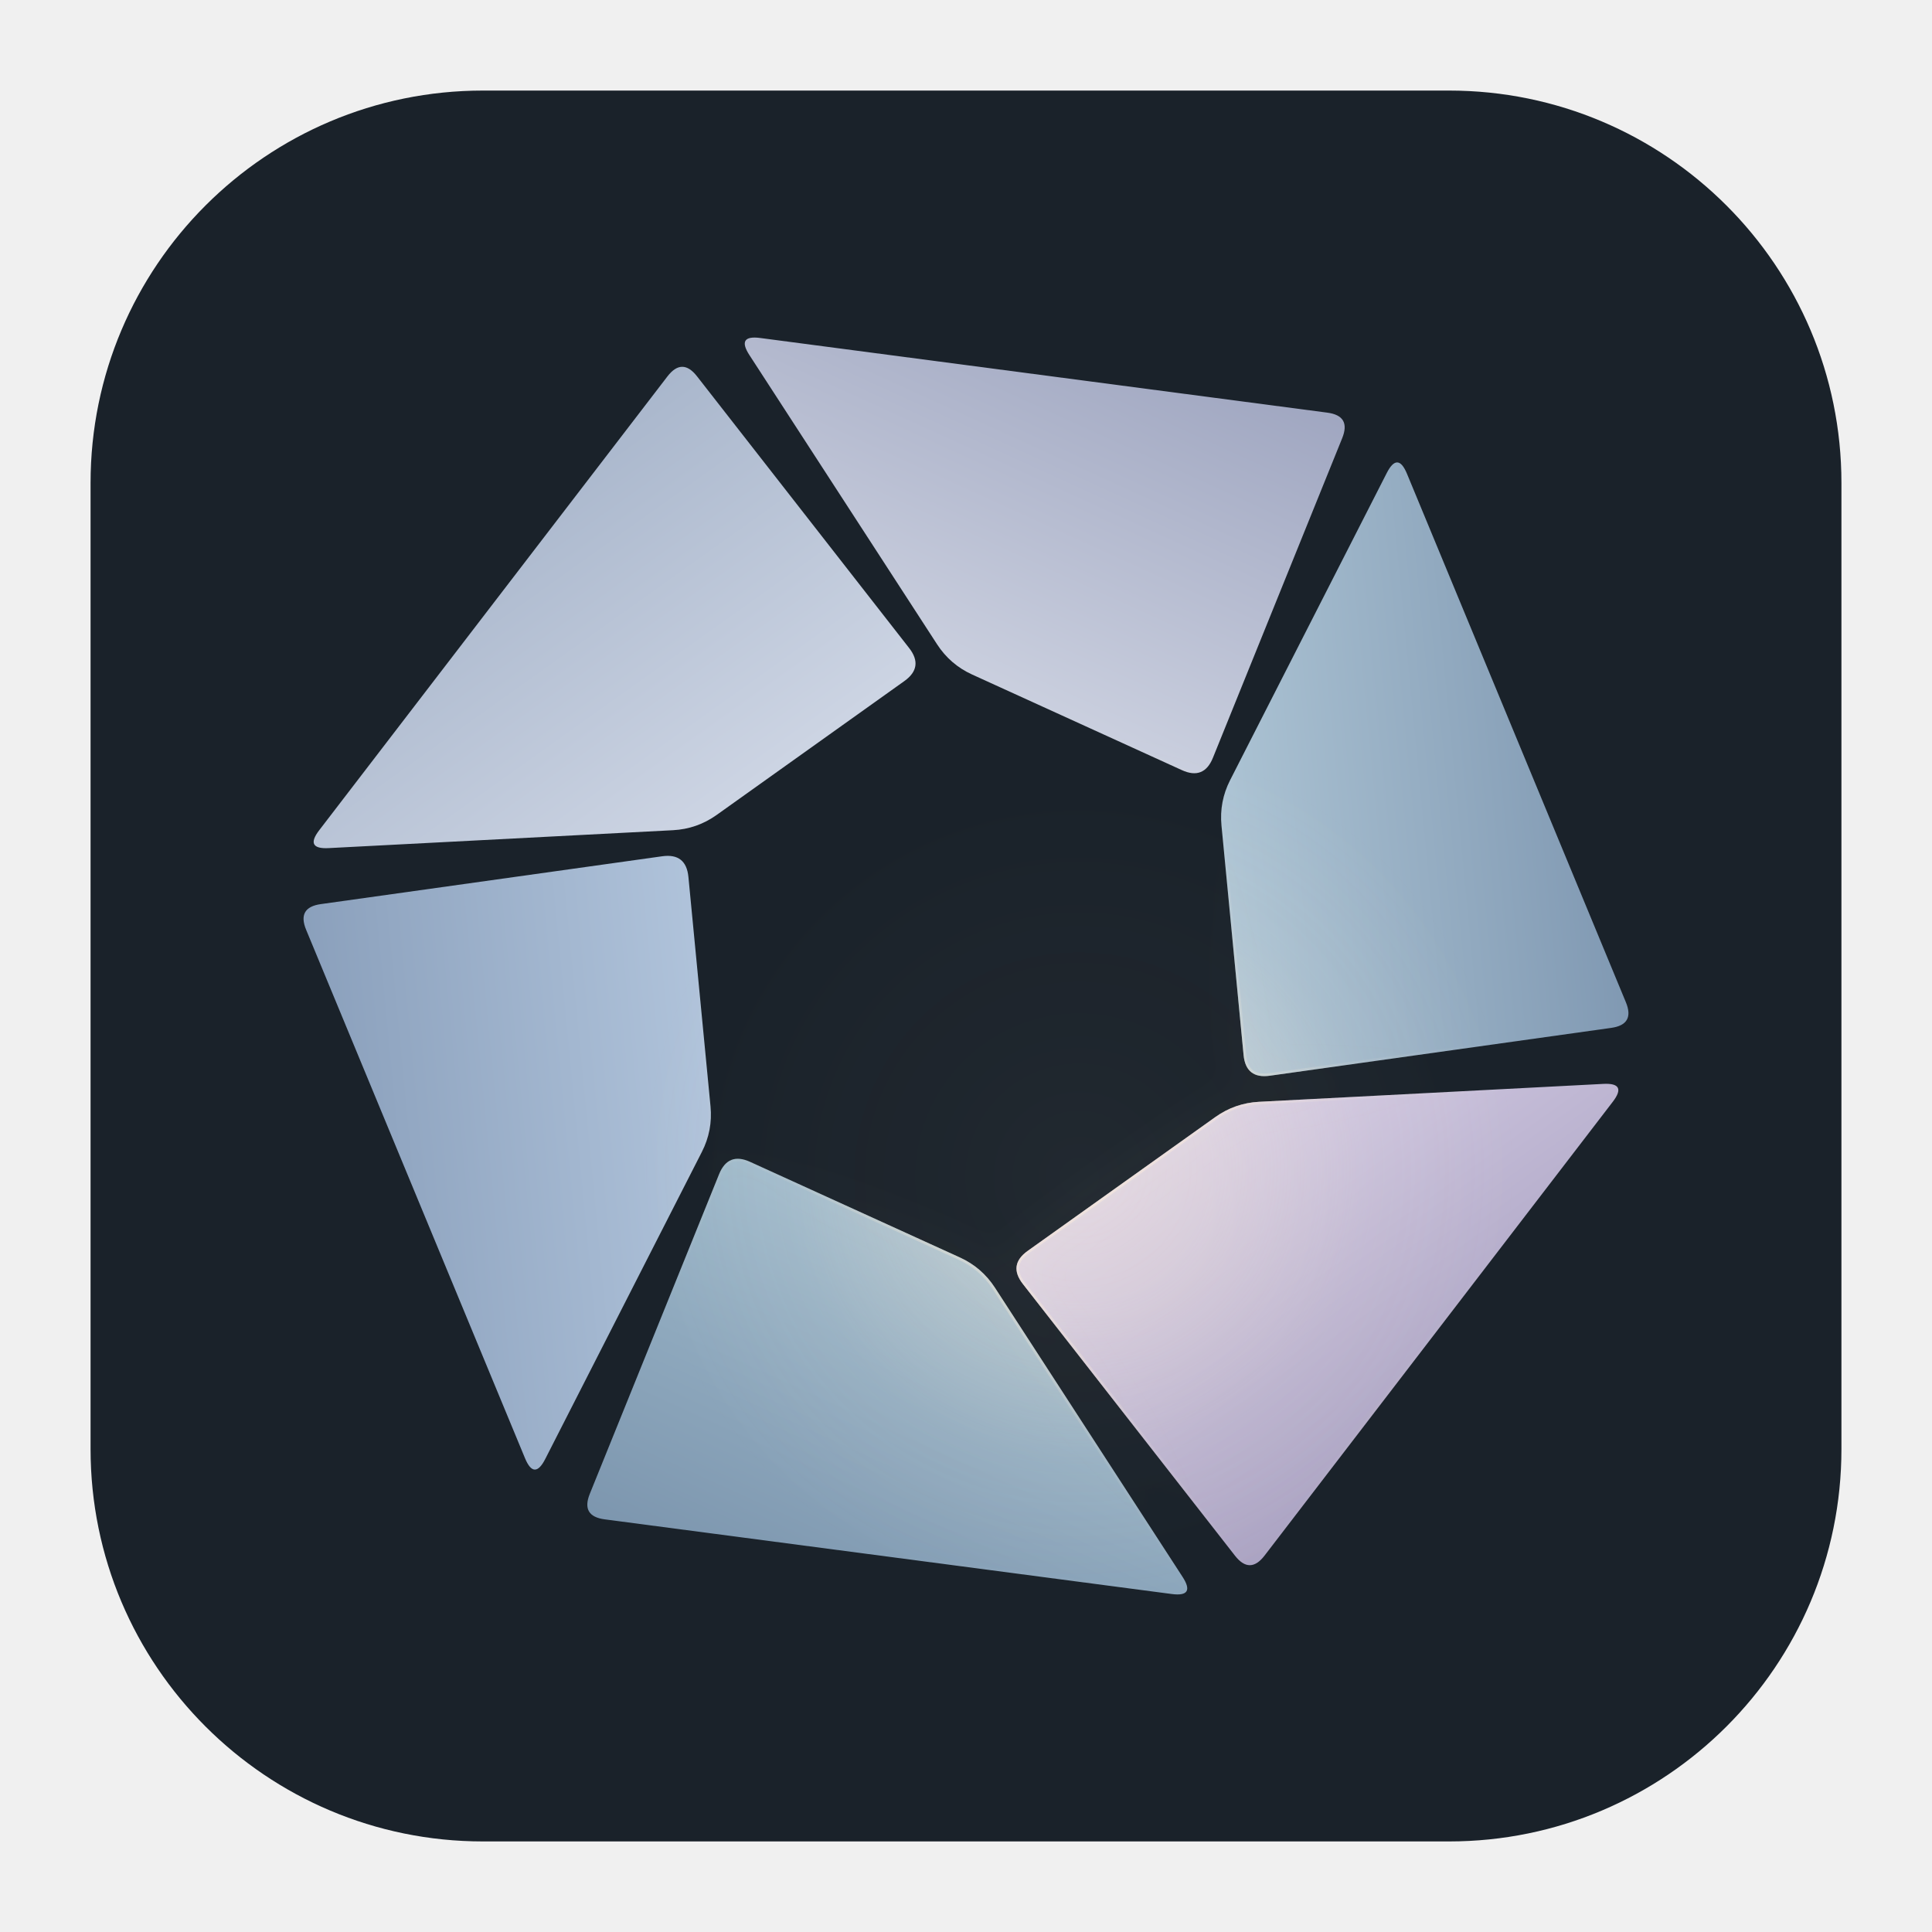
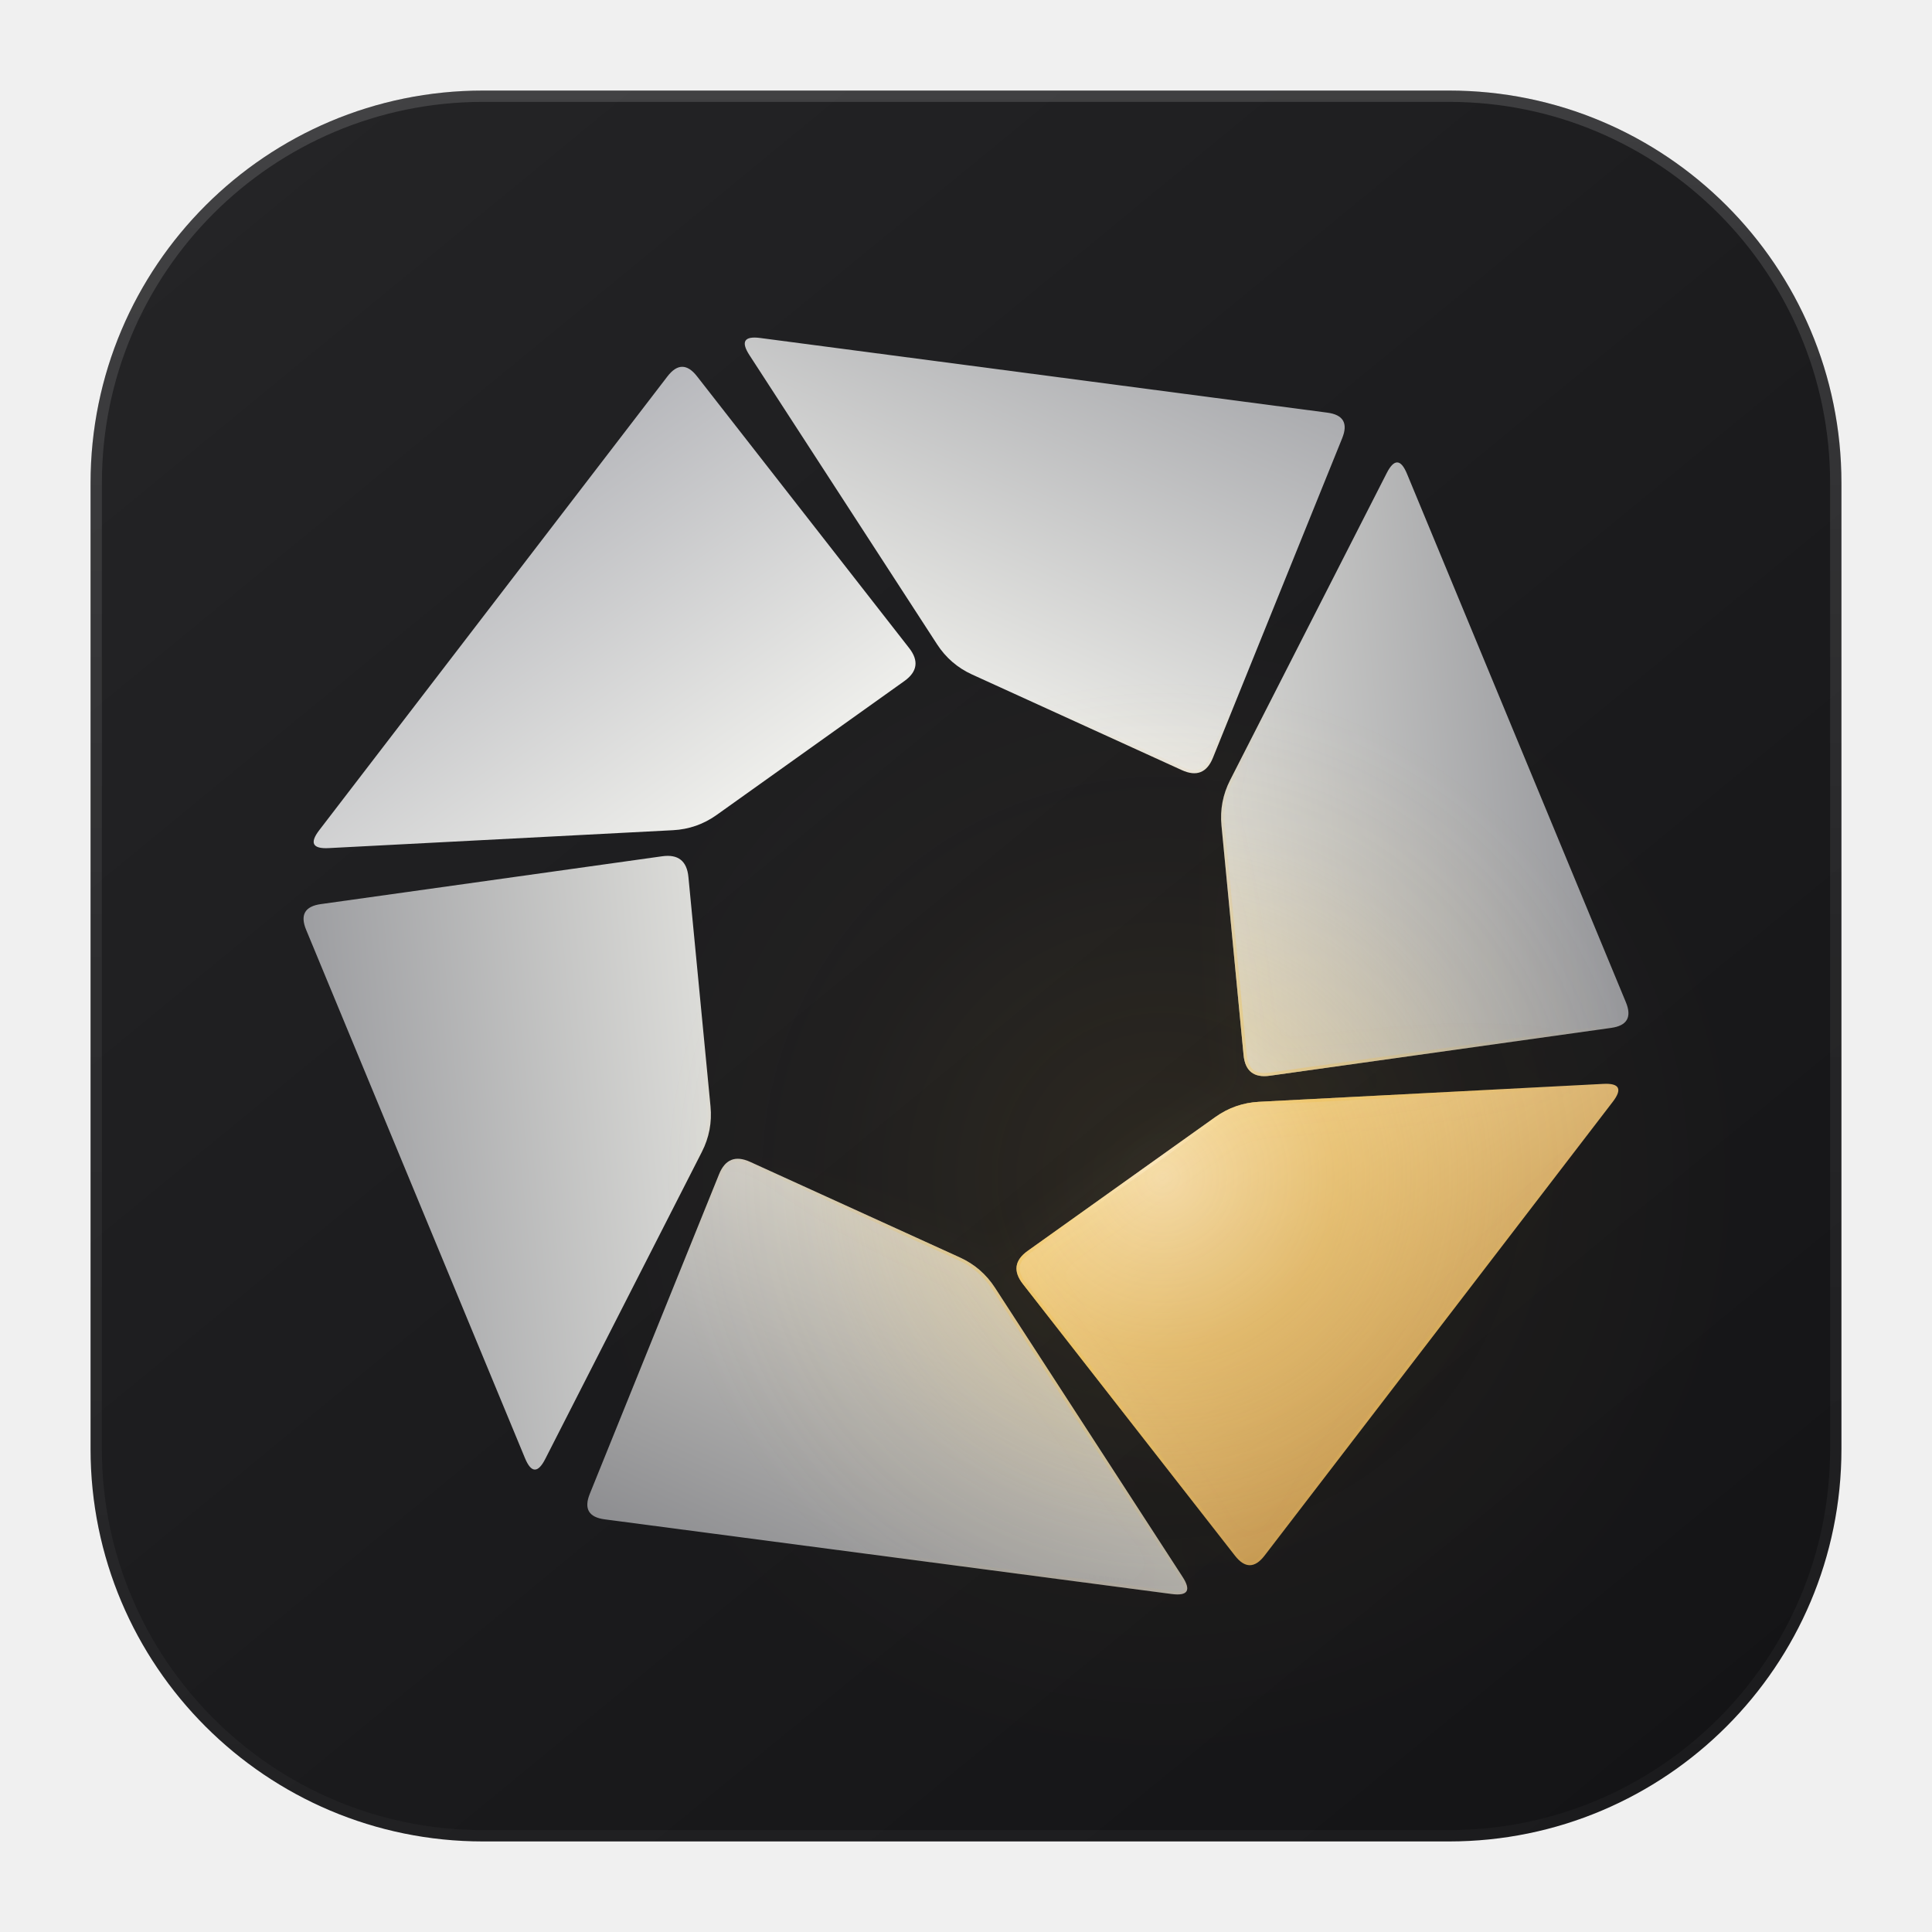
<svg xmlns="http://www.w3.org/2000/svg" width="256" height="256" viewBox="0 0 256 256">
  <defs>
    <clipPath id="plate-clip">
      <rect x="12" y="12" width="232" height="232" rx="52" />
    </clipPath>
    <clipPath id="blades-clip">
      <path d="M 99.302,47.052 Q 97.560,44.367 100.733,44.785 L 175.876,54.678 Q 179.048,55.095 177.848,58.062 L 160.720,100.407 Q 159.520,103.374 156.609,102.047 L 128.818,89.382 Q 125.907,88.055 124.165,85.370 L 99.302,47.052 Z" fill="white" />
      <path d="M 183.754,62.673 Q 185.208,59.822 186.433,62.778 L 215.437,132.800 Q 216.661,135.757 213.492,136.201 L 168.256,142.540 Q 165.087,142.984 164.781,139.799 L 161.854,109.400 Q 161.547,106.214 163.001,103.364 L 183.754,62.673 Z" fill="white" />
      <path d="M 212.452,143.621 Q 215.648,143.455 213.700,145.993 L 167.561,206.123 Q 165.613,208.661 163.644,206.139 L 135.536,170.133 Q 133.567,167.611 136.172,165.752 L 161.035,148.018 Q 163.640,146.160 166.836,145.993 L 212.452,143.621 Z" fill="white" />
      <path d="M 156.698,208.948 Q 158.440,211.633 155.267,211.215 L 80.124,201.322 Q 76.952,200.905 78.152,197.938 L 95.280,155.593 Q 96.480,152.626 99.391,153.953 L 127.182,166.618 Q 130.093,167.945 131.835,170.630 L 156.698,208.948 Z" fill="white" />
      <path d="M 72.246,193.327 Q 70.792,196.178 69.567,193.222 L 40.563,123.200 Q 39.339,120.243 42.508,119.799 L 87.744,113.460 Q 90.913,113.016 91.219,116.201 L 94.146,146.600 Q 94.453,149.786 92.999,152.636 L 72.246,193.327 Z" fill="white" />
      <path d="M 43.548,112.379 Q 40.352,112.545 42.300,110.007 L 88.439,49.877 Q 90.387,47.339 92.356,49.861 L 120.464,85.867 Q 122.433,88.389 119.828,90.248 L 94.965,107.982 Q 92.360,109.840 89.164,110.007 L 43.548,112.379 Z" fill="white" />
    </clipPath>
-     <radialGradient id="local-light" gradientUnits="userSpaceOnUse" cx="143" cy="155" r="58">
-       <stop offset="0" stop-color="#FFF0D9" stop-opacity="1" />
-       <stop offset=".3" stop-color="#FFF0D9" stop-opacity=".75" />
-       <stop offset=".67" stop-color="#FFF0D9" stop-opacity=".18" />
-       <stop offset="1" stop-color="#FFF0D9" stop-opacity="0" />
+     <linearGradient id="plate-surface" gradientUnits="userSpaceOnUse" x1="36" y1="16" x2="220" y2="240">
+       <stop offset="0" stop-color="#242426" />
+       <stop offset="1" stop-color="#141416" />
+     </linearGradient>
+     <linearGradient id="plate-bevel" gradientUnits="userSpaceOnUse" x1="128" y1="12" x2="128" y2="244">
+       <stop offset="0" stop-color="#FFFFFF" stop-opacity="0.14" />
+       <stop offset="0.5" stop-color="#FFFFFF" stop-opacity="0.06" />
+       <stop offset="1" stop-color="#FFFFFF" stop-opacity="0.03" />
+     </linearGradient>
+     <radialGradient id="ambient-haze" gradientUnits="userSpaceOnUse" cx="154" cy="156" r="78">
+       <stop offset="0" stop-color="#F0C050" stop-opacity=".28" />
+       <stop offset=".55" stop-color="#F0C050" stop-opacity=".08" />
+       <stop offset="1" stop-color="#F0C050" stop-opacity="0" />
    </radialGradient>
-     <radialGradient id="ambient-haze" gradientUnits="userSpaceOnUse" cx="143" cy="156" r="52">
-       <stop offset="0" stop-color="#FFF0D9" stop-opacity=".6" />
-       <stop offset=".4" stop-color="#FFF0D9" stop-opacity=".35" />
-       <stop offset="1" stop-color="#FFF0D9" stop-opacity="0" />
+     <radialGradient id="local-light" gradientUnits="userSpaceOnUse" cx="154" cy="156" r="66">
+       <stop offset="0" stop-color="#FFF2D6" stop-opacity="1" />
+       <stop offset=".35" stop-color="#F0C050" stop-opacity=".72" />
+       <stop offset=".72" stop-color="#F0C050" stop-opacity=".18" />
+       <stop offset="1" stop-color="#F0C050" stop-opacity="0" />
    </radialGradient>
    <filter id="soft-bloom" x="-40%" y="-40%" width="180%" height="180%" color-interpolation-filters="sRGB">
      <feGaussianBlur stdDeviation="2.4" />
    </filter>
    <linearGradient id="surface-1" gradientUnits="userSpaceOnUse" x1="140.026" y1="101.611" x2="169.469" y2="37.004">
-       <stop offset="0" stop-color="#CFD4E2" />
-       <stop offset="1" stop-color="#959CB9" />
+       <stop offset="0" stop-color="#EFEFEB" />
+       <stop offset="1" stop-color="#9B9CA1" />
    </linearGradient>
    <linearGradient id="surface-2" gradientUnits="userSpaceOnUse" x1="156.866" y1="125.220" x2="227.540" y2="118.415">
-       <stop offset="0" stop-color="#B2C9D8" />
-       <stop offset="1" stop-color="#758EAA" />
+       <stop offset="0" stop-color="#DFDFDB" />
+       <stop offset="1" stop-color="#85868C" />
    </linearGradient>
    <linearGradient id="surface-3" gradientUnits="userSpaceOnUse" x1="144.840" y1="151.609" x2="186.070" y2="209.412">
-       <stop offset="0" stop-color="#D9D0E8" />
-       <stop offset="1" stop-color="#A099BA" />
+       <stop offset="0" stop-color="#F7DA9C" />
+       <stop offset="1" stop-color="#BA8A43" />
    </linearGradient>
    <linearGradient id="surface-4" gradientUnits="userSpaceOnUse" x1="115.974" y1="154.389" x2="86.531" y2="218.996">
-       <stop offset="0" stop-color="#A3BECF" />
-       <stop offset="1" stop-color="#748DA7" />
+       <stop offset="0" stop-color="#D6D4CE" />
+       <stop offset="1" stop-color="#7D7E83" />
    </linearGradient>
    <linearGradient id="surface-5" gradientUnits="userSpaceOnUse" x1="99.134" y1="130.780" x2="28.460" y2="137.585">
-       <stop offset="0" stop-color="#B4C7DE" />
-       <stop offset="1" stop-color="#8197B4" />
+       <stop offset="0" stop-color="#E3E3DF" />
+       <stop offset="1" stop-color="#8D8E93" />
    </linearGradient>
    <linearGradient id="surface-6" gradientUnits="userSpaceOnUse" x1="111.160" y1="104.391" x2="69.930" y2="46.588">
-       <stop offset="0" stop-color="#D1D8E6" />
-       <stop offset="1" stop-color="#A0AFC6" />
+       <stop offset="0" stop-color="#F5F5F1" />
+       <stop offset="1" stop-color="#A9AAB0" />
    </linearGradient>
  </defs>
  <g id="background">
-     <rect x="12" y="12" width="232" height="232" rx="52" fill="#1a222a" />
+     <rect x="12" y="12" width="232" height="232" rx="52" fill="url(#plate-surface)" />
+     <rect x="12.75" y="12.75" width="230.5" height="230.5" rx="51.25" fill="none" stroke="url(#plate-bevel)" stroke-width="1.5" />
  </g>
  <g id="ambient" clip-path="url(#plate-clip)">
-     <rect width="256" height="256" fill="url(#ambient-haze)" opacity="0.055" />
+     <rect width="256" height="256" fill="url(#ambient-haze)" opacity="0.32" />
  </g>
  <g id="aperture">
    <path id="blade-1" d="M 99.302,47.052 Q 97.560,44.367 100.733,44.785 L 175.876,54.678 Q 179.048,55.095 177.848,58.062 L 160.720,100.407 Q 159.520,103.374 156.609,102.047 L 128.818,89.382 Q 125.907,88.055 124.165,85.370 L 99.302,47.052 Z" fill="url(#surface-1)" />
    <path id="blade-2" d="M 183.754,62.673 Q 185.208,59.822 186.433,62.778 L 215.437,132.800 Q 216.661,135.757 213.492,136.201 L 168.256,142.540 Q 165.087,142.984 164.781,139.799 L 161.854,109.400 Q 161.547,106.214 163.001,103.364 L 183.754,62.673 Z" fill="url(#surface-2)" />
    <path id="blade-3" d="M 212.452,143.621 Q 215.648,143.455 213.700,145.993 L 167.561,206.123 Q 165.613,208.661 163.644,206.139 L 135.536,170.133 Q 133.567,167.611 136.172,165.752 L 161.035,148.018 Q 163.640,146.160 166.836,145.993 L 212.452,143.621 Z" fill="url(#surface-3)" />
    <path id="blade-4" d="M 156.698,208.948 Q 158.440,211.633 155.267,211.215 L 80.124,201.322 Q 76.952,200.905 78.152,197.938 L 95.280,155.593 Q 96.480,152.626 99.391,153.953 L 127.182,166.618 Q 130.093,167.945 131.835,170.630 L 156.698,208.948 Z" fill="url(#surface-4)" />
    <path id="blade-5" d="M 72.246,193.327 Q 70.792,196.178 69.567,193.222 L 40.563,123.200 Q 39.339,120.243 42.508,119.799 L 87.744,113.460 Q 90.913,113.016 91.219,116.201 L 94.146,146.600 Q 94.453,149.786 92.999,152.636 L 72.246,193.327 Z" fill="url(#surface-5)" />
    <path id="blade-6" d="M 43.548,112.379 Q 40.352,112.545 42.300,110.007 L 88.439,49.877 Q 90.387,47.339 92.356,49.861 L 120.464,85.867 Q 122.433,88.389 119.828,90.248 L 94.965,107.982 Q 92.360,109.840 89.164,110.007 L 43.548,112.379 Z" fill="url(#surface-6)" />
  </g>
  <g id="surface-light" clip-path="url(#blades-clip)">
-     <rect width="256" height="256" fill="url(#local-light)" opacity="0.34" />
+     <rect width="256" height="256" fill="url(#local-light)" opacity="0.32" />
  </g>
-   <g id="inner-edge" clip-path="url(#blades-clip)" opacity="0.48">
-     <path d="M 99.302,47.052 Q 97.560,44.367 100.733,44.785 L 175.876,54.678 Q 179.048,55.095 177.848,58.062 L 160.720,100.407 Q 159.520,103.374 156.609,102.047 L 128.818,89.382 Q 125.907,88.055 124.165,85.370 L 99.302,47.052 Z" fill="none" stroke="url(#local-light)" stroke-width=".7" />
-     <path d="M 183.754,62.673 Q 185.208,59.822 186.433,62.778 L 215.437,132.800 Q 216.661,135.757 213.492,136.201 L 168.256,142.540 Q 165.087,142.984 164.781,139.799 L 161.854,109.400 Q 161.547,106.214 163.001,103.364 L 183.754,62.673 Z" fill="none" stroke="url(#local-light)" stroke-width=".7" />
-     <path d="M 212.452,143.621 Q 215.648,143.455 213.700,145.993 L 167.561,206.123 Q 165.613,208.661 163.644,206.139 L 135.536,170.133 Q 133.567,167.611 136.172,165.752 L 161.035,148.018 Q 163.640,146.160 166.836,145.993 L 212.452,143.621 Z" fill="none" stroke="url(#local-light)" stroke-width=".7" />
-     <path d="M 156.698,208.948 Q 158.440,211.633 155.267,211.215 L 80.124,201.322 Q 76.952,200.905 78.152,197.938 L 95.280,155.593 Q 96.480,152.626 99.391,153.953 L 127.182,166.618 Q 130.093,167.945 131.835,170.630 L 156.698,208.948 Z" fill="none" stroke="url(#local-light)" stroke-width=".7" />
-     <path d="M 72.246,193.327 Q 70.792,196.178 69.567,193.222 L 40.563,123.200 Q 39.339,120.243 42.508,119.799 L 87.744,113.460 Q 90.913,113.016 91.219,116.201 L 94.146,146.600 Q 94.453,149.786 92.999,152.636 L 72.246,193.327 Z" fill="none" stroke="url(#local-light)" stroke-width=".7" />
-     <path d="M 43.548,112.379 Q 40.352,112.545 42.300,110.007 L 88.439,49.877 Q 90.387,47.339 92.356,49.861 L 120.464,85.867 Q 122.433,88.389 119.828,90.248 L 94.965,107.982 Q 92.360,109.840 89.164,110.007 L 43.548,112.379 Z" fill="none" stroke="url(#local-light)" stroke-width=".7" />
+   <g id="inner-edge" clip-path="url(#blades-clip)" opacity="0.52">
+     <path d="M 99.302,47.052 Q 97.560,44.367 100.733,44.785 L 175.876,54.678 Q 179.048,55.095 177.848,58.062 L 160.720,100.407 Q 159.520,103.374 156.609,102.047 L 128.818,89.382 Q 125.907,88.055 124.165,85.370 L 99.302,47.052 Z" fill="none" stroke="url(#local-light)" stroke-width=".85" />
+     <path d="M 183.754,62.673 Q 185.208,59.822 186.433,62.778 L 215.437,132.800 Q 216.661,135.757 213.492,136.201 L 168.256,142.540 Q 165.087,142.984 164.781,139.799 L 161.854,109.400 Q 161.547,106.214 163.001,103.364 L 183.754,62.673 Z" fill="none" stroke="url(#local-light)" stroke-width=".85" />
+     <path d="M 212.452,143.621 Q 215.648,143.455 213.700,145.993 L 167.561,206.123 Q 165.613,208.661 163.644,206.139 L 135.536,170.133 Q 133.567,167.611 136.172,165.752 L 161.035,148.018 Q 163.640,146.160 166.836,145.993 L 212.452,143.621 Z" fill="none" stroke="url(#local-light)" stroke-width=".85" />
+     <path d="M 156.698,208.948 Q 158.440,211.633 155.267,211.215 L 80.124,201.322 Q 76.952,200.905 78.152,197.938 L 95.280,155.593 Q 96.480,152.626 99.391,153.953 L 127.182,166.618 Q 130.093,167.945 131.835,170.630 L 156.698,208.948 Z" fill="none" stroke="url(#local-light)" stroke-width=".85" />
+     <path d="M 72.246,193.327 Q 70.792,196.178 69.567,193.222 L 40.563,123.200 Q 39.339,120.243 42.508,119.799 L 87.744,113.460 Q 90.913,113.016 91.219,116.201 L 94.146,146.600 Q 94.453,149.786 92.999,152.636 L 72.246,193.327 Z" fill="none" stroke="url(#local-light)" stroke-width=".85" />
+     <path d="M 43.548,112.379 Q 40.352,112.545 42.300,110.007 L 88.439,49.877 Q 90.387,47.339 92.356,49.861 L 120.464,85.867 Q 122.433,88.389 119.828,90.248 L 94.965,107.982 Q 92.360,109.840 89.164,110.007 L 43.548,112.379 Z" fill="none" stroke="url(#local-light)" stroke-width=".85" />
  </g>
-   <g id="bloom" clip-path="url(#plate-clip)" opacity="0.07">
+   <g id="bloom" clip-path="url(#plate-clip)" opacity="0.08">
    <g filter="url(#soft-bloom)">
      <path d="M 99.302,47.052 Q 97.560,44.367 100.733,44.785 L 175.876,54.678 Q 179.048,55.095 177.848,58.062 L 160.720,100.407 Q 159.520,103.374 156.609,102.047 L 128.818,89.382 Q 125.907,88.055 124.165,85.370 L 99.302,47.052 Z" fill="none" stroke="url(#local-light)" stroke-width="1.5" />
      <path d="M 183.754,62.673 Q 185.208,59.822 186.433,62.778 L 215.437,132.800 Q 216.661,135.757 213.492,136.201 L 168.256,142.540 Q 165.087,142.984 164.781,139.799 L 161.854,109.400 Q 161.547,106.214 163.001,103.364 L 183.754,62.673 Z" fill="none" stroke="url(#local-light)" stroke-width="1.5" />
      <path d="M 212.452,143.621 Q 215.648,143.455 213.700,145.993 L 167.561,206.123 Q 165.613,208.661 163.644,206.139 L 135.536,170.133 Q 133.567,167.611 136.172,165.752 L 161.035,148.018 Q 163.640,146.160 166.836,145.993 L 212.452,143.621 Z" fill="none" stroke="url(#local-light)" stroke-width="1.5" />
      <path d="M 156.698,208.948 Q 158.440,211.633 155.267,211.215 L 80.124,201.322 Q 76.952,200.905 78.152,197.938 L 95.280,155.593 Q 96.480,152.626 99.391,153.953 L 127.182,166.618 Q 130.093,167.945 131.835,170.630 L 156.698,208.948 Z" fill="none" stroke="url(#local-light)" stroke-width="1.5" />
      <path d="M 72.246,193.327 Q 70.792,196.178 69.567,193.222 L 40.563,123.200 Q 39.339,120.243 42.508,119.799 L 87.744,113.460 Q 90.913,113.016 91.219,116.201 L 94.146,146.600 Q 94.453,149.786 92.999,152.636 L 72.246,193.327 Z" fill="none" stroke="url(#local-light)" stroke-width="1.5" />
      <path d="M 43.548,112.379 Q 40.352,112.545 42.300,110.007 L 88.439,49.877 Q 90.387,47.339 92.356,49.861 L 120.464,85.867 Q 122.433,88.389 119.828,90.248 L 94.965,107.982 Q 92.360,109.840 89.164,110.007 L 43.548,112.379 Z" fill="none" stroke="url(#local-light)" stroke-width="1.5" />
    </g>
  </g>
</svg>
